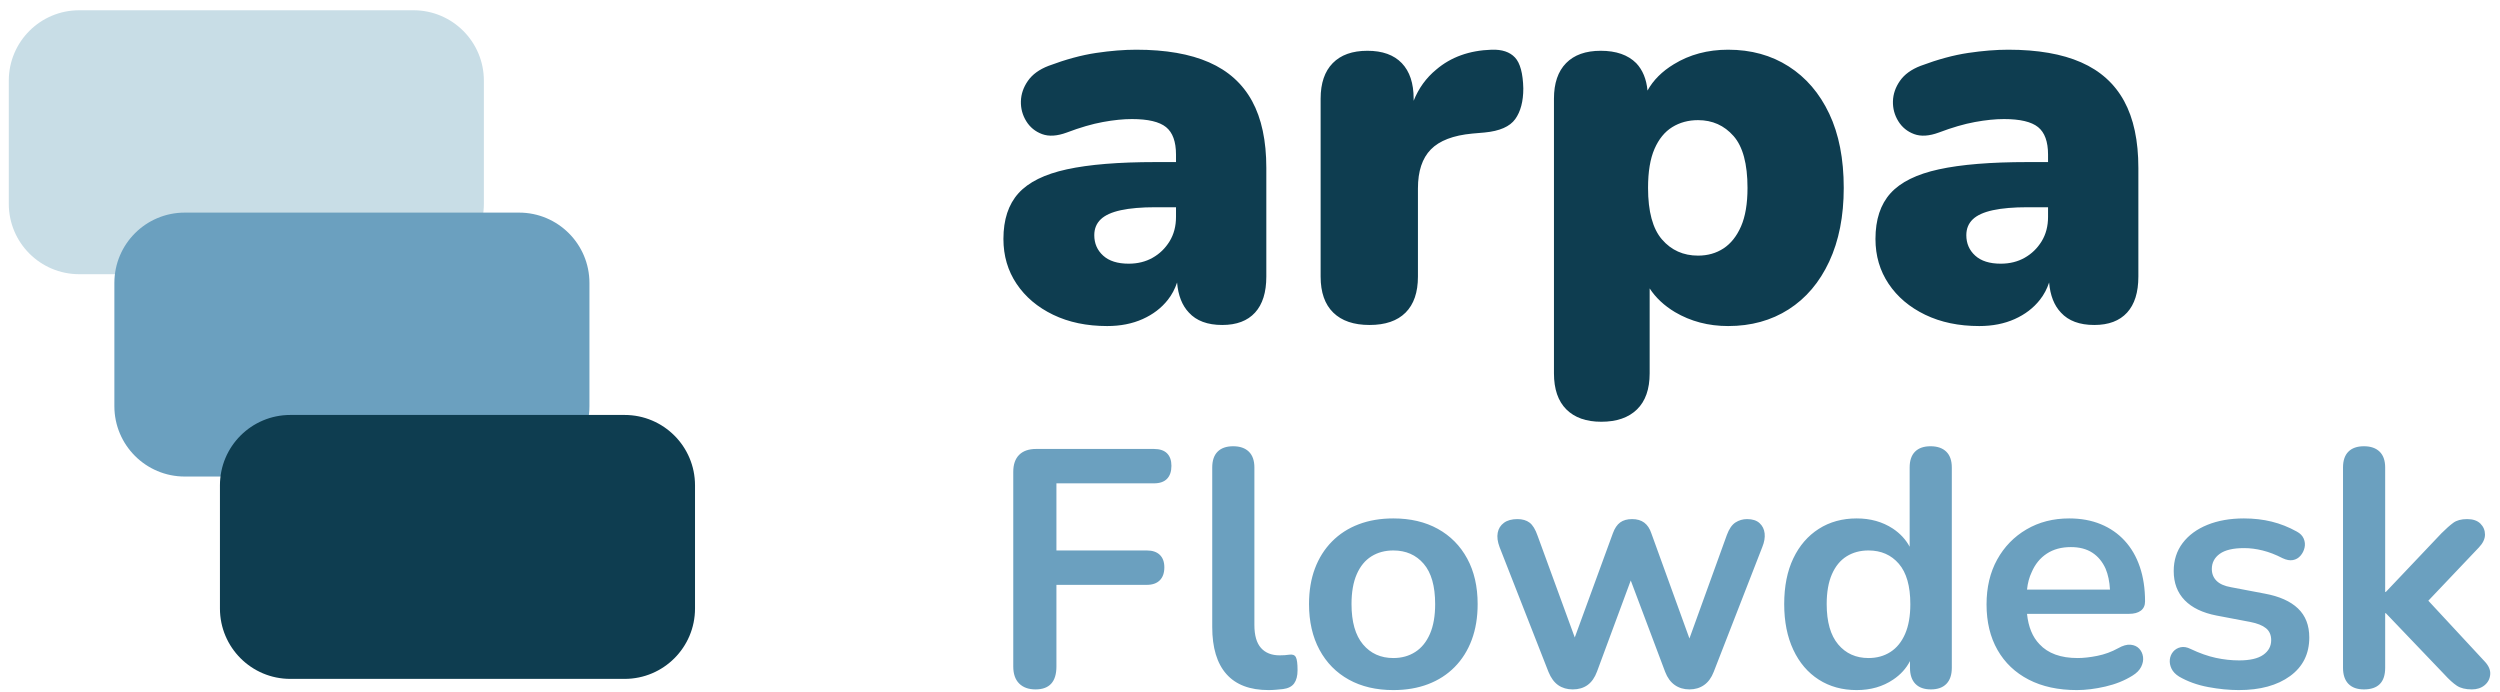
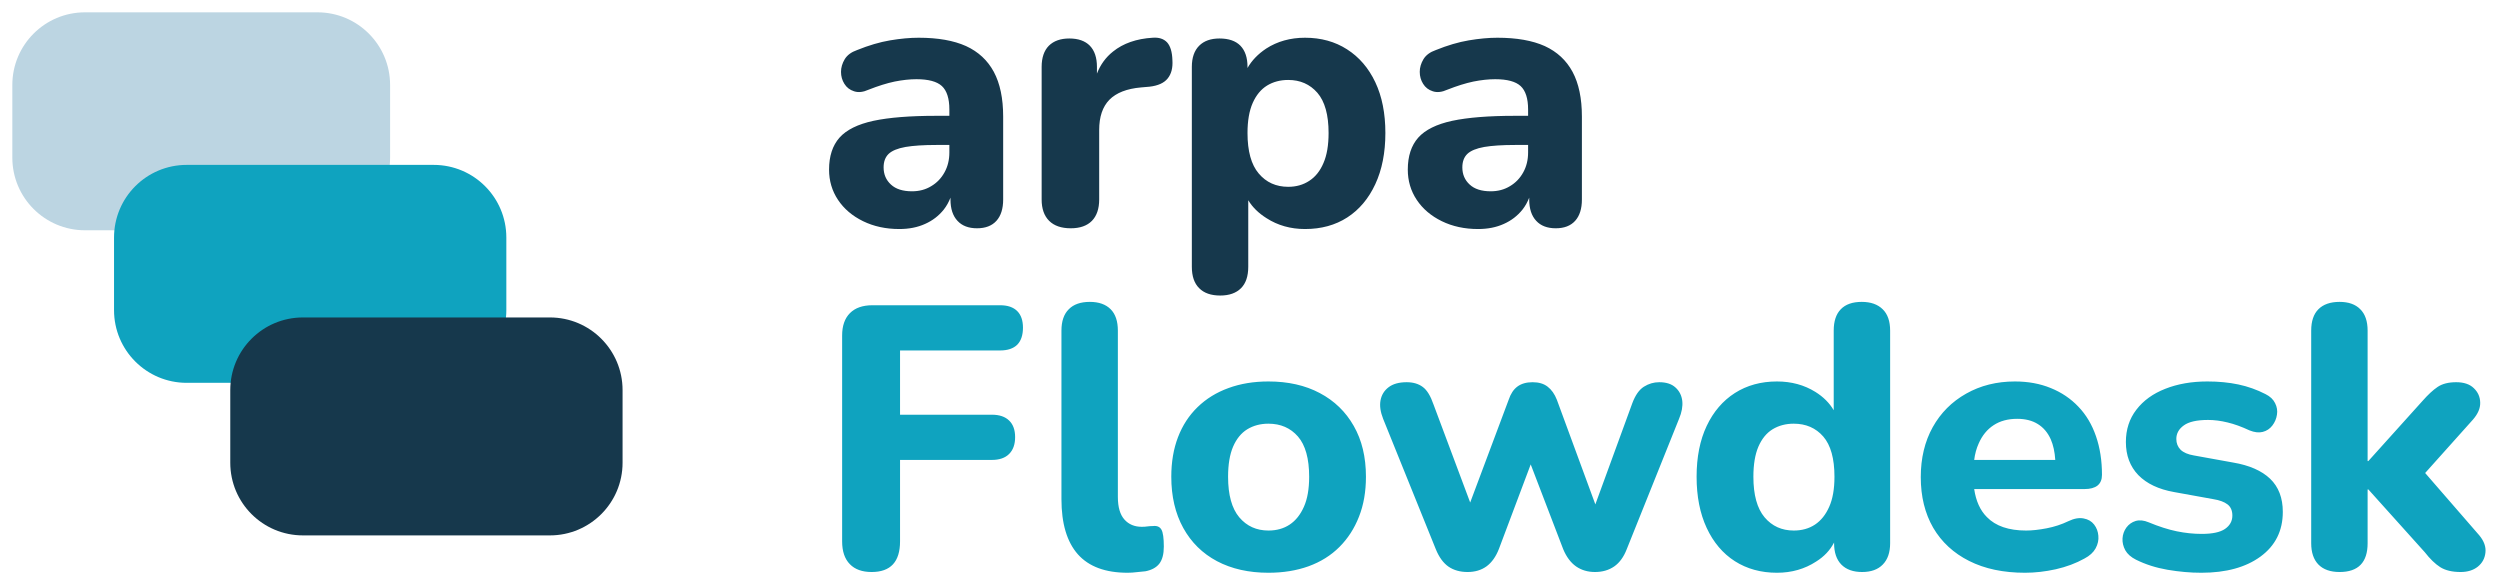
- <svg xmlns="http://www.w3.org/2000/svg" viewBox="156 99 1023 283" width="1023" height="283" role="img" aria-label="arpa Flowdesk">
-   <g transform="translate(120, 60) scale(3.6)">
-     <rect x="11" y="12" width="54" height="30" rx="8" fill="#c8dde6" />
-     <rect x="23" y="35" width="54" height="30" rx="8" fill="#6ba0bf" />
-     <rect x="35" y="58" width="54" height="30" rx="8" fill="#0e3d50" />
+ <svg xmlns="http://www.w3.org/2000/svg" width="200.74" height="46.99" viewBox="2.51 6.01 200.74 46.99">
+   <g transform="scale(1.166667)">
+     <rect x="3" y="6" width="26" height="15" rx="5" fill="#BCD5E2" />
+     <rect x="10" y="16.5" width="27" height="15" rx="5" fill="#0FA3BF" />
+     <rect x="18" y="27" width="27" height="15" rx="5" fill="#16384C" />
  </g>
-   <path fill="#0e3d50" d="M609.060 232.420L609.060 232.420Q596.520 232.420 586.950 227.800Q577.380 223.180 571.990 215.150Q566.600 207.120 566.600 196.780L566.600 196.780Q566.600 184.900 572.760 178.080Q578.920 171.260 592.560 168.290Q606.200 165.320 628.860 165.320L628.860 165.320L637.220 165.320L637.220 162.240Q637.220 154.320 633.150 151.020Q629.080 147.720 619.180 147.720L619.180 147.720Q613.900 147.720 607.300 148.930Q600.700 150.140 592.560 153.220L592.560 153.220Q586.620 155.420 582.440 153.880Q578.260 152.340 575.950 148.600Q573.640 144.860 573.750 140.460Q573.860 136.060 576.610 132.100Q579.360 128.140 585.080 125.940L585.080 125.940Q595.640 121.980 604.550 120.660Q613.460 119.340 620.940 119.340L620.940 119.340Q638.980 119.340 650.750 124.510Q662.520 129.680 668.350 140.350Q674.180 151.020 674.180 167.740L674.180 167.740L674.180 212.180Q674.180 221.860 669.560 226.920Q664.940 231.980 656.140 231.980L656.140 231.980Q647.120 231.980 642.500 226.920L642.500 226.920Q638.320 222.520 637.660 214.600L637.660 214.600Q636.340 218.560 633.920 221.640L633.920 221.640Q629.960 226.700 623.580 229.560Q617.200 232.420 609.060 232.420ZM637.220 187.760L637.220 183.800L628.860 183.800Q620.280 183.800 614.670 185.010Q609.060 186.220 606.420 188.750Q603.780 191.280 603.780 195.240L603.780 195.240Q603.780 200.300 607.410 203.600Q611.040 206.900 617.860 206.900L617.860 206.900Q623.360 206.900 627.650 204.480Q631.940 202.060 634.580 197.770Q637.220 193.480 637.220 187.760L637.220 187.760ZM716.420 231.980L716.420 231.980Q706.740 231.980 701.570 226.920Q696.400 221.860 696.400 212.180L696.400 212.180L696.400 139.360Q696.400 129.900 701.350 124.840Q706.300 119.780 715.540 119.780Q724.780 119.780 729.620 124.840Q734.460 129.900 734.460 139.360L734.460 139.360L734.460 140.240Q737.540 132.540 743.700 127.480L743.700 127.480Q752.720 119.780 766.360 119.340L766.360 119.340Q772.740 119.120 775.930 122.530Q779.120 125.940 779.340 135.180L779.340 135.180Q779.340 143.100 776.040 147.720Q772.740 152.340 763.500 153.220L763.500 153.220L758.440 153.660Q746.780 154.760 741.500 160.150Q736.220 165.540 736.220 176.100L736.220 176.100L736.220 212.180Q736.220 221.860 731.160 226.920Q726.100 231.980 716.420 231.980ZM811.240 271.580L811.240 271.580Q802 271.580 796.940 266.520Q791.880 261.460 791.880 251.780L791.880 251.780L791.880 139.360Q791.880 129.900 796.830 124.840Q801.780 119.780 811.020 119.780L811.020 119.780Q820.480 119.780 825.540 124.840L825.540 124.840Q829.500 129.020 830.160 136.060L830.160 136.060Q833.680 129.680 840.940 125.280L840.940 125.280Q850.620 119.340 863.160 119.340L863.160 119.340Q877.240 119.340 887.910 126.160Q898.580 132.980 904.520 145.520Q910.460 158.060 910.460 175.880L910.460 175.880Q910.460 193.260 904.520 206.020Q898.580 218.780 887.910 225.600Q877.240 232.420 863.160 232.420L863.160 232.420Q851.060 232.420 841.380 226.700L841.380 226.700Q834.780 222.740 831.040 217.020L831.040 217.020L831.040 251.780Q831.040 261.460 825.870 266.520Q820.700 271.580 811.240 271.580ZM850.840 203.600L850.840 203.600Q856.780 203.600 861.290 200.630Q865.800 197.660 868.440 191.610Q871.080 185.560 871.080 175.880L871.080 175.880Q871.080 161.140 865.360 154.650Q859.640 148.160 850.840 148.160L850.840 148.160Q844.900 148.160 840.280 151.020Q835.660 153.880 833.020 159.930Q830.380 165.980 830.380 175.880L830.380 175.880Q830.380 190.400 836.100 197Q841.820 203.600 850.840 203.600ZM965.900 232.420L965.900 232.420Q953.360 232.420 943.790 227.800Q934.220 223.180 928.830 215.150Q923.440 207.120 923.440 196.780L923.440 196.780Q923.440 184.900 929.600 178.080Q935.760 171.260 949.400 168.290Q963.040 165.320 985.700 165.320L985.700 165.320L994.060 165.320L994.060 162.240Q994.060 154.320 989.990 151.020Q985.920 147.720 976.020 147.720L976.020 147.720Q970.740 147.720 964.140 148.930Q957.540 150.140 949.400 153.220L949.400 153.220Q943.460 155.420 939.280 153.880Q935.100 152.340 932.790 148.600Q930.480 144.860 930.590 140.460Q930.700 136.060 933.450 132.100Q936.200 128.140 941.920 125.940L941.920 125.940Q952.480 121.980 961.390 120.660Q970.300 119.340 977.780 119.340L977.780 119.340Q995.820 119.340 1007.590 124.510Q1019.360 129.680 1025.190 140.350Q1031.020 151.020 1031.020 167.740L1031.020 167.740L1031.020 212.180Q1031.020 221.860 1026.400 226.920Q1021.780 231.980 1012.980 231.980L1012.980 231.980Q1003.960 231.980 999.340 226.920L999.340 226.920Q995.160 222.520 994.500 214.600L994.500 214.600Q993.180 218.560 990.760 221.640L990.760 221.640Q986.800 226.700 980.420 229.560Q974.040 232.420 965.900 232.420ZM994.060 187.760L994.060 183.800L985.700 183.800Q977.120 183.800 971.510 185.010Q965.900 186.220 963.260 188.750Q960.620 191.280 960.620 195.240L960.620 195.240Q960.620 200.300 964.250 203.600Q967.880 206.900 974.700 206.900L974.700 206.900Q980.200 206.900 984.490 204.480Q988.780 202.060 991.420 197.770Q994.060 193.480 994.060 187.760L994.060 187.760Z" />
-   <path fill="#6ba0bf" d="M579.734 381.104L579.734 381.104Q575.456 381.104 573.041 378.689Q570.626 376.274 570.626 371.720L570.626 371.720L570.626 292.094Q570.626 287.540 573.041 285.125Q575.456 282.710 580.010 282.710L580.010 282.710L628.172 282.710Q631.760 282.710 633.554 284.504Q635.348 286.298 635.348 289.610L635.348 289.610Q635.348 293.060 633.554 294.923Q631.760 296.786 628.172 296.786L628.172 296.786L588.290 296.786L588.290 324.248L625.274 324.248Q628.724 324.248 630.587 326.042Q632.450 327.836 632.450 331.148L632.450 331.148Q632.450 334.598 630.587 336.461Q628.724 338.324 625.274 338.324L625.274 338.324L588.290 338.324L588.290 371.720Q588.290 381.104 579.734 381.104ZM675.092 381.380L675.092 381.380Q663.638 381.380 657.842 374.825Q652.046 368.270 652.046 355.574L652.046 355.574L652.046 290.300Q652.046 286.022 654.254 283.814Q656.462 281.606 660.602 281.606L660.602 281.606Q664.742 281.606 667.019 283.814Q669.296 286.022 669.296 290.300L669.296 290.300L669.296 354.746Q669.296 361.094 671.987 364.130Q674.678 367.166 679.646 367.166L679.646 367.166Q680.750 367.166 681.716 367.097Q682.682 367.028 683.648 366.890L683.648 366.890Q685.580 366.614 686.270 367.925Q686.960 369.236 686.960 373.238L686.960 373.238Q686.960 376.688 685.580 378.620Q684.200 380.552 681.026 380.966L681.026 380.966Q679.646 381.104 678.128 381.242Q676.610 381.380 675.092 381.380ZM726.152 381.380L726.152 381.380Q715.664 381.380 707.936 377.102Q700.208 372.824 695.930 364.889Q691.652 356.954 691.652 346.190L691.652 346.190Q691.652 338.048 694.067 331.631Q696.482 325.214 701.036 320.591Q705.590 315.968 711.938 313.553Q718.286 311.138 726.152 311.138L726.152 311.138Q736.640 311.138 744.368 315.416Q752.096 319.694 756.374 327.560Q760.652 335.426 760.652 346.190L760.652 346.190Q760.652 354.332 758.237 360.818Q755.822 367.304 751.268 371.927Q746.714 376.550 740.366 378.965Q734.018 381.380 726.152 381.380ZM726.152 368.270L726.152 368.270Q731.258 368.270 735.122 365.786Q738.986 363.302 741.125 358.403Q743.264 353.504 743.264 346.190L743.264 346.190Q743.264 335.150 738.572 329.699Q733.880 324.248 726.152 324.248L726.152 324.248Q721.046 324.248 717.182 326.663Q713.318 329.078 711.179 333.977Q709.040 338.876 709.040 346.190L709.040 346.190Q709.040 357.092 713.732 362.681Q718.424 368.270 726.152 368.270ZM799.568 381.104L799.568 381.104Q796.118 381.104 793.634 379.379Q791.150 377.654 789.632 373.928L789.632 373.928L769.622 322.868Q768.380 319.556 768.863 317.003Q769.346 314.450 771.416 312.932Q773.486 311.414 776.936 311.414L776.936 311.414Q779.972 311.414 781.904 312.863Q783.836 314.312 785.216 318.314L785.216 318.314L800.396 359.852L815.990 317.210Q817.094 314.174 818.957 312.794Q820.820 311.414 823.856 311.414Q826.892 311.414 828.824 312.863Q830.756 314.312 831.722 317.210L831.722 317.210L847.316 360.266L862.634 317.900Q864.014 314.174 866.153 312.794Q868.292 311.414 870.914 311.414L870.914 311.414Q874.226 311.414 876.020 313.070Q877.814 314.726 878.090 317.279Q878.366 319.832 877.124 322.868L877.124 322.868L857.252 373.928Q855.872 377.516 853.319 379.310Q850.766 381.104 847.316 381.104Q843.866 381.104 841.313 379.310Q838.760 377.516 837.380 373.928L837.380 373.928L823.304 336.530L809.504 373.790Q808.124 377.516 805.640 379.310Q803.156 381.104 799.568 381.104ZM915.764 381.380L915.764 381.380Q906.932 381.380 900.239 377.102Q893.546 372.824 889.820 364.889Q886.094 356.954 886.094 346.190L886.094 346.190Q886.094 335.288 889.820 327.491Q893.546 319.694 900.239 315.416Q906.932 311.138 915.764 311.138L915.764 311.138Q924.182 311.138 930.530 315.278L930.530 315.278Q935.084 318.314 937.430 322.730L937.430 322.730L937.430 290.300Q937.430 286.022 939.638 283.814Q941.846 281.606 945.986 281.606Q950.126 281.606 952.403 283.814Q954.680 286.022 954.680 290.300L954.680 290.300L954.680 372.272Q954.680 376.550 952.472 378.827Q950.264 381.104 946.124 381.104Q941.984 381.104 939.776 378.827Q937.568 376.550 937.568 372.272L937.568 372.272L937.568 369.512Q935.222 374.066 930.668 377.102L930.668 377.102Q924.320 381.380 915.764 381.380ZM920.594 368.270L920.594 368.270Q925.700 368.270 929.564 365.786Q933.428 363.302 935.567 358.403Q937.706 353.504 937.706 346.190L937.706 346.190Q937.706 335.150 933.014 329.699Q928.322 324.248 920.594 324.248L920.594 324.248Q915.488 324.248 911.624 326.663Q907.760 329.078 905.621 333.977Q903.482 338.876 903.482 346.190L903.482 346.190Q903.482 357.092 908.174 362.681Q912.866 368.270 920.594 368.270ZM1005.878 381.380L1005.878 381.380Q994.424 381.380 986.144 377.102Q977.864 372.824 973.379 364.958Q968.894 357.092 968.894 346.328L968.894 346.328Q968.894 335.840 973.241 327.974Q977.588 320.108 985.247 315.623Q992.906 311.138 1002.704 311.138L1002.704 311.138Q1009.880 311.138 1015.607 313.484Q1021.334 315.830 1025.405 320.246Q1029.476 324.662 1031.615 330.941Q1033.754 337.220 1033.754 345.086L1033.754 345.086Q1033.754 347.570 1032.029 348.881Q1030.304 350.192 1027.130 350.192L1027.130 350.192L985.454 350.192Q986.282 358.196 990.560 362.612L990.560 362.612Q995.804 368.270 1006.154 368.270L1006.154 368.270Q1009.742 368.270 1014.227 367.373Q1018.712 366.476 1022.714 364.268L1022.714 364.268Q1025.612 362.612 1027.820 362.819Q1030.028 363.026 1031.339 364.406Q1032.650 365.786 1032.926 367.787Q1033.202 369.788 1032.167 371.858Q1031.132 373.928 1028.648 375.446L1028.648 375.446Q1023.818 378.482 1017.539 379.931Q1011.260 381.380 1005.878 381.380ZM985.454 340.256L985.454 340.256L1019.402 340.256Q1019.126 335.288 1017.608 331.700L1017.608 331.700Q1015.676 327.422 1012.157 325.145Q1008.638 322.868 1003.394 322.868L1003.394 322.868Q997.598 322.868 993.527 325.559Q989.456 328.250 987.386 333.080L987.386 333.080Q985.868 336.254 985.454 340.256ZM1072.118 381.380L1072.118 381.380Q1066.184 381.380 1059.560 380.138Q1052.936 378.896 1047.692 375.860L1047.692 375.860Q1045.484 374.480 1044.587 372.617Q1043.690 370.754 1043.897 368.891Q1044.104 367.028 1045.277 365.648Q1046.450 364.268 1048.313 363.854Q1050.176 363.440 1052.384 364.544L1052.384 364.544Q1057.904 367.166 1062.734 368.201Q1067.564 369.236 1072.256 369.236L1072.256 369.236Q1078.880 369.236 1082.123 366.959Q1085.366 364.682 1085.366 360.956L1085.366 360.956Q1085.366 357.782 1083.227 356.057Q1081.088 354.332 1076.810 353.504L1076.810 353.504L1063.010 350.882Q1054.454 349.226 1049.969 344.603Q1045.484 339.980 1045.484 332.666L1045.484 332.666Q1045.484 326.042 1049.141 321.212Q1052.798 316.382 1059.284 313.760Q1065.770 311.138 1074.188 311.138L1074.188 311.138Q1080.260 311.138 1085.573 312.449Q1090.886 313.760 1095.854 316.520L1095.854 316.520Q1097.924 317.624 1098.683 319.418Q1099.442 321.212 1099.028 323.075Q1098.614 324.938 1097.372 326.387Q1096.130 327.836 1094.267 328.181Q1092.404 328.526 1090.058 327.422L1090.058 327.422Q1085.780 325.214 1081.847 324.248Q1077.914 323.282 1074.326 323.282L1074.326 323.282Q1067.564 323.282 1064.321 325.628Q1061.078 327.974 1061.078 331.838L1061.078 331.838Q1061.078 334.736 1063.010 336.668Q1064.942 338.600 1068.944 339.290L1068.944 339.290L1082.744 341.912Q1091.714 343.568 1096.337 347.984Q1100.960 352.400 1100.960 359.852L1100.960 359.852Q1100.960 369.926 1093.094 375.653Q1085.228 381.380 1072.118 381.380ZM1123.316 381.104L1123.316 381.104Q1119.176 381.104 1116.968 378.827Q1114.760 376.550 1114.760 372.272L1114.760 372.272L1114.760 290.300Q1114.760 286.022 1116.968 283.814Q1119.176 281.606 1123.316 281.606Q1127.456 281.606 1129.733 283.814Q1132.010 286.022 1132.010 290.300L1132.010 290.300L1132.010 341.222L1132.286 341.222L1155.056 317.210Q1157.816 314.450 1159.886 312.932Q1161.956 311.414 1165.544 311.414Q1169.132 311.414 1170.995 313.277Q1172.858 315.140 1172.858 317.762Q1172.858 320.384 1170.374 323.006L1170.374 323.006L1149.674 344.810L1172.720 369.650Q1175.204 372.272 1174.997 374.963Q1174.790 377.654 1172.720 379.379Q1170.650 381.104 1167.476 381.104L1167.476 381.104Q1163.612 381.104 1161.335 379.586Q1159.058 378.068 1156.298 375.032L1156.298 375.032L1132.286 349.916L1132.010 349.916L1132.010 372.272Q1132.010 381.104 1123.316 381.104Z" />
+   <path fill="#16384C" d="M74.72 24.40L74.72 24.40Q73.10 24.40 71.81 23.77Q70.52 23.14 69.80 22.06Q69.08 20.98 69.08 19.63L69.08 19.63Q69.08 18.01 69.92 17.06Q70.76 16.12 72.65 15.71Q74.54 15.31 77.66 15.31L77.66 15.31L78.74 15.31L78.74 14.80Q78.74 13.48 78.14 12.92Q77.54 12.37 76.10 12.37L76.10 12.37Q75.29 12.37 74.34 12.56Q73.40 12.76 72.26 13.21L72.26 13.21Q71.60 13.51 71.09 13.34Q70.58 13.18 70.31 12.74Q70.04 12.31 70.04 11.78Q70.04 11.26 70.34 10.76Q70.64 10.27 71.33 10.03L71.33 10.03Q72.74 9.46 73.98 9.25Q75.23 9.04 76.28 9.04L76.28 9.04Q78.59 9.04 80.08 9.71Q81.56 10.39 82.31 11.78Q83.06 13.18 83.06 15.37L83.06 15.37L83.06 22.03Q83.06 23.14 82.52 23.74Q81.98 24.34 80.96 24.34Q79.94 24.34 79.39 23.74Q78.83 23.14 78.83 22.03L78.83 22.03L78.83 21.88Q78.62 22.42 78.29 22.84L78.29 22.84Q77.69 23.59 76.79 23.99Q75.89 24.40 74.72 24.40ZM78.74 18.25L78.74 17.65L77.69 17.65Q76.16 17.65 75.22 17.81Q74.27 17.98 73.86 18.37Q73.46 18.76 73.46 19.45L73.46 19.45Q73.46 20.29 74.05 20.83Q74.63 21.37 75.74 21.37L75.74 21.37Q76.61 21.37 77.28 20.96Q77.96 20.56 78.35 19.85Q78.74 19.15 78.74 18.25L78.74 18.25ZM88.49 24.34L88.49 24.34Q87.35 24.34 86.75 23.74Q86.15 23.14 86.15 22.03L86.15 22.03L86.15 11.38Q86.15 10.27 86.73 9.68Q87.32 9.10 88.37 9.10L88.37 9.10Q89.45 9.10 90.02 9.68Q90.59 10.27 90.59 11.38L90.59 11.38L90.59 11.92Q91.01 10.84 91.88 10.15L91.88 10.15Q93.11 9.16 95.06 9.04L95.06 9.04Q95.81 8.98 96.22 9.41Q96.62 9.85 96.65 10.84L96.65 10.84Q96.71 11.77 96.27 12.31Q95.84 12.85 94.82 12.97L94.82 12.97L94.13 13.03Q92.42 13.18 91.59 14.02Q90.77 14.86 90.77 16.45L90.77 16.45L90.77 22.03Q90.77 23.14 90.19 23.74Q89.60 24.34 88.49 24.34ZM100.49 29.74L100.49 29.74Q99.38 29.74 98.80 29.15Q98.21 28.57 98.21 27.43L98.21 27.43L98.21 11.38Q98.21 10.27 98.80 9.68Q99.38 9.10 100.43 9.10L100.43 9.10Q101.54 9.10 102.11 9.68Q102.68 10.27 102.68 11.38L102.68 11.38L102.68 11.47Q103.19 10.57 104.18 9.91L104.18 9.91Q105.53 9.04 107.30 9.04L107.30 9.04Q109.22 9.04 110.67 9.97Q112.13 10.90 112.94 12.61Q113.75 14.32 113.75 16.69Q113.75 19.06 112.94 20.80Q112.13 22.54 110.69 23.47Q109.25 24.40 107.30 24.40L107.30 24.40Q105.56 24.40 104.21 23.53L104.21 23.53Q103.25 22.93 102.74 22.09L102.74 22.09L102.74 27.43Q102.74 28.57 102.16 29.15Q101.57 29.74 100.49 29.74ZM105.95 21.01L105.95 21.01Q106.91 21.01 107.64 20.53Q108.38 20.05 108.78 19.10Q109.19 18.16 109.19 16.69L109.19 16.69Q109.19 14.50 108.29 13.46Q107.39 12.43 105.95 12.43L105.95 12.43Q104.99 12.43 104.25 12.88Q103.52 13.33 103.10 14.27Q102.68 15.22 102.68 16.69L102.68 16.69Q102.68 18.88 103.58 19.94Q104.48 21.01 105.95 21.01ZM121.19 24.40L121.19 24.40Q119.57 24.40 118.28 23.77Q116.99 23.14 116.27 22.06Q115.55 20.98 115.55 19.63L115.55 19.63Q115.55 18.01 116.39 17.06Q117.23 16.12 119.12 15.71Q121.01 15.31 124.13 15.31L124.13 15.31L125.21 15.31L125.21 14.80Q125.21 13.48 124.61 12.92Q124.01 12.37 122.57 12.37L122.57 12.37Q121.76 12.37 120.81 12.56Q119.87 12.76 118.73 13.21L118.73 13.21Q118.07 13.51 117.56 13.34Q117.05 13.18 116.78 12.74Q116.51 12.31 116.51 11.78Q116.51 11.26 116.81 10.76Q117.11 10.27 117.80 10.03L117.80 10.03Q119.21 9.46 120.45 9.25Q121.70 9.04 122.75 9.04L122.75 9.04Q125.06 9.04 126.55 9.71Q128.03 10.39 128.78 11.78Q129.53 13.18 129.53 15.37L129.53 15.37L129.53 22.03Q129.53 23.14 128.99 23.74Q128.45 24.34 127.43 24.34Q126.41 24.34 125.86 23.74Q125.30 23.14 125.30 22.03L125.30 22.03L125.30 21.88Q125.09 22.42 124.76 22.84L124.76 22.84Q124.16 23.59 123.26 23.99Q122.36 24.40 121.19 24.40ZM125.21 18.25L125.21 17.65L124.16 17.65Q122.63 17.65 121.69 17.81Q120.74 17.98 120.33 18.37Q119.93 18.76 119.93 19.45L119.93 19.45Q119.93 20.29 120.52 20.83Q121.10 21.37 122.21 21.37L122.21 21.37Q123.08 21.37 123.75 20.96Q124.43 20.56 124.82 19.85Q125.21 19.15 125.21 18.25L125.21 18.25Z" />
+   <path fill="#0FA3BF" d="M72.50 51.94L72.50 51.94Q71.36 51.94 70.75 51.31Q70.13 50.68 70.13 49.48L70.13 49.48L70.13 32.95Q70.13 31.78 70.76 31.15Q71.39 30.52 72.56 30.52L72.56 30.52L82.82 30.52Q83.72 30.52 84.19 30.99Q84.65 31.45 84.65 32.32L84.65 32.32Q84.65 33.22 84.19 33.69Q83.72 34.15 82.82 34.15L82.82 34.15L74.78 34.15L74.78 39.31L82.16 39.31Q83.06 39.31 83.54 39.78Q84.02 40.24 84.02 41.11L84.02 41.11Q84.02 41.98 83.54 42.46Q83.06 42.94 82.16 42.94L82.16 42.94L74.78 42.94L74.78 49.48Q74.78 51.94 72.50 51.94ZM93.05 52L93.05 52Q90.38 52 89.06 50.52Q87.74 49.03 87.74 46.09L87.74 46.09L87.74 32.56Q87.74 31.42 88.33 30.84Q88.91 30.25 90.02 30.25L90.02 30.25Q91.10 30.25 91.69 30.84Q92.27 31.42 92.27 32.56L92.27 32.56L92.27 45.91Q92.27 47.14 92.80 47.73Q93.32 48.31 94.19 48.31L94.19 48.31Q94.43 48.31 94.64 48.28Q94.85 48.25 95.09 48.25L95.09 48.25Q95.57 48.19 95.77 48.54Q95.96 48.88 95.96 49.90L95.96 49.90Q95.96 50.80 95.60 51.27Q95.24 51.73 94.49 51.88L94.49 51.88Q94.19 51.91 93.80 51.95Q93.41 52 93.05 52ZM104.36 52L104.36 52Q101.99 52 100.23 51.07Q98.48 50.14 97.52 48.40Q96.56 46.66 96.56 44.29L96.56 44.29Q96.56 42.52 97.10 41.11Q97.64 39.70 98.67 38.70Q99.71 37.69 101.15 37.17Q102.59 36.64 104.36 36.64L104.36 36.64Q106.73 36.64 108.48 37.57Q110.24 38.50 111.21 40.21Q112.19 41.92 112.19 44.29L112.19 44.29Q112.19 46.09 111.63 47.50Q111.08 48.91 110.06 49.93Q109.04 50.95 107.58 51.48Q106.13 52 104.36 52ZM104.36 48.61L104.36 48.61Q105.35 48.61 106.07 48.13Q106.79 47.65 107.21 46.70Q107.63 45.76 107.63 44.29L107.63 44.29Q107.63 42.10 106.73 41.06Q105.83 40.03 104.36 40.03L104.36 40.03Q103.40 40.03 102.66 40.48Q101.93 40.93 101.52 41.88Q101.12 42.82 101.12 44.29L101.12 44.29Q101.12 46.48 102.02 47.55Q102.92 48.61 104.36 48.61ZM120.35 51.94L120.35 51.94Q119.45 51.94 118.82 51.51Q118.19 51.07 117.80 50.11L117.80 50.11L113.57 39.64Q113.24 38.80 113.36 38.16Q113.48 37.51 114.00 37.11Q114.53 36.70 115.46 36.70L115.46 36.70Q116.24 36.70 116.75 37.08Q117.26 37.45 117.62 38.50L117.62 38.50L120.56 46.36L123.65 38.11Q123.89 37.39 124.35 37.05Q124.82 36.70 125.57 36.70Q126.32 36.70 126.78 37.06Q127.25 37.42 127.52 38.11L127.52 38.11L130.61 46.51L133.58 38.38Q133.94 37.42 134.51 37.06Q135.08 36.70 135.74 36.70L135.74 36.70Q136.58 36.70 137.04 37.12Q137.51 37.54 137.59 38.20Q137.66 38.86 137.33 39.64L137.33 39.64L133.13 50.11Q132.77 51.04 132.13 51.49Q131.48 51.94 130.58 51.94L130.58 51.94Q129.71 51.94 129.06 51.49Q128.42 51.04 128.03 50.11L128.03 50.11L125.42 43.30L122.87 50.08Q122.51 51.01 121.88 51.48Q121.25 51.94 120.35 51.94ZM145.19 52L145.19 52Q143.27 52 141.81 51.07Q140.36 50.14 139.55 48.40Q138.74 46.66 138.74 44.29Q138.74 41.92 139.55 40.21Q140.36 38.50 141.81 37.57Q143.27 36.64 145.19 36.64L145.19 36.64Q146.93 36.64 148.28 37.48L148.28 37.48Q149.24 38.08 149.75 38.95L149.75 38.95L149.75 32.56Q149.75 31.42 150.32 30.84Q150.89 30.25 152.00 30.25L152.00 30.25Q153.08 30.25 153.68 30.84Q154.28 31.42 154.28 32.56L154.28 32.56L154.28 49.63Q154.28 50.74 153.69 51.34Q153.11 51.94 152.03 51.94Q150.95 51.94 150.36 51.34Q149.78 50.74 149.78 49.63L149.78 49.63L149.78 49.57Q149.30 50.50 148.34 51.10L148.34 51.10Q146.96 52 145.19 52ZM146.54 48.61L146.54 48.61Q147.53 48.61 148.25 48.13Q148.97 47.65 149.39 46.70Q149.81 45.76 149.81 44.29L149.81 44.29Q149.81 42.10 148.91 41.06Q148.01 40.03 146.54 40.03L146.54 40.03Q145.58 40.03 144.84 40.48Q144.11 40.93 143.70 41.88Q143.30 42.82 143.30 44.29L143.30 44.29Q143.30 46.48 144.20 47.55Q145.10 48.61 146.54 48.61ZM165.11 52L165.11 52Q162.50 52 160.62 51.05Q158.75 50.11 157.74 48.39Q156.74 46.66 156.74 44.32L156.74 44.32Q156.74 42.04 157.70 40.31Q158.66 38.59 160.38 37.62Q162.11 36.64 164.30 36.64L164.30 36.64Q165.89 36.64 167.18 37.17Q168.47 37.69 169.40 38.67Q170.33 39.64 170.81 41.04Q171.29 42.43 171.29 44.14L171.29 44.14Q171.29 44.71 170.93 45.00Q170.57 45.28 169.88 45.28L169.88 45.28L161.03 45.28Q161.24 46.72 162.05 47.53L162.05 47.53Q163.10 48.61 165.20 48.61L165.20 48.61Q165.92 48.61 166.85 48.43Q167.78 48.25 168.59 47.86L168.59 47.86Q169.28 47.53 169.82 47.64Q170.36 47.74 170.66 48.13Q170.96 48.52 171.00 49.03Q171.05 49.54 170.78 50.04Q170.51 50.53 169.88 50.86L169.88 50.86Q168.86 51.43 167.58 51.72Q166.31 52 165.11 52ZM161.03 42.94L161.03 42.94L167.54 42.94Q167.48 41.98 167.18 41.29L167.18 41.29Q166.82 40.48 166.14 40.06Q165.47 39.64 164.48 39.64L164.48 39.64Q163.37 39.64 162.59 40.15Q161.81 40.66 161.39 41.62L161.39 41.62Q161.12 42.22 161.03 42.94ZM179.27 52L179.27 52Q177.95 52 176.55 51.76Q175.16 51.52 174.02 50.95L174.02 50.95Q173.42 50.65 173.16 50.19Q172.91 49.72 172.94 49.24Q172.97 48.76 173.25 48.37Q173.54 47.98 174.00 47.84Q174.47 47.71 175.04 47.95L175.04 47.95Q176.27 48.46 177.29 48.67Q178.31 48.88 179.30 48.88L179.30 48.88Q180.59 48.88 181.17 48.48Q181.76 48.07 181.76 47.41L181.76 47.41Q181.76 46.81 181.37 46.51Q180.98 46.21 180.23 46.09L180.23 46.09L177.08 45.52Q175.22 45.19 174.21 44.16Q173.21 43.12 173.21 41.50L173.21 41.50Q173.21 40 174.05 38.91Q174.89 37.81 176.37 37.23Q177.86 36.64 179.75 36.64L179.75 36.64Q181.10 36.64 182.24 36.88Q183.38 37.12 184.43 37.66L184.43 37.66Q184.97 37.93 185.19 38.38Q185.42 38.83 185.34 39.31Q185.27 39.79 184.97 40.18Q184.67 40.57 184.20 40.69Q183.74 40.81 183.14 40.57L183.14 40.57Q182.18 40.12 181.37 39.93Q180.56 39.73 179.81 39.73L179.81 39.73Q178.46 39.73 177.86 40.17Q177.26 40.60 177.26 41.26L177.26 41.26Q177.26 41.77 177.60 42.12Q177.95 42.46 178.67 42.58L178.67 42.58L181.82 43.15Q183.77 43.48 184.79 44.45Q185.81 45.43 185.81 47.11L185.81 47.11Q185.81 49.39 184.02 50.70Q182.24 52 179.27 52ZM190.37 51.94L190.37 51.94Q189.26 51.94 188.67 51.34Q188.09 50.74 188.09 49.63L188.09 49.63L188.09 32.56Q188.09 31.42 188.67 30.84Q189.26 30.25 190.37 30.25L190.37 30.25Q191.45 30.25 192.03 30.84Q192.62 31.42 192.62 32.56L192.62 32.56L192.62 43.03L192.68 43.03L197.03 38.20Q197.69 37.45 198.24 37.08Q198.80 36.70 199.73 36.70Q200.66 36.70 201.15 37.18Q201.65 37.66 201.66 38.34Q201.68 39.01 201.08 39.70L201.08 39.70L197.24 43.99L201.59 49Q202.16 49.69 202.08 50.38Q202.01 51.07 201.47 51.51Q200.93 51.94 200.09 51.94L200.09 51.94Q199.07 51.94 198.45 51.55Q197.84 51.16 197.21 50.35L197.21 50.35L192.68 45.31L192.62 45.31L192.62 49.63Q192.62 51.94 190.37 51.94Z" />
</svg>
